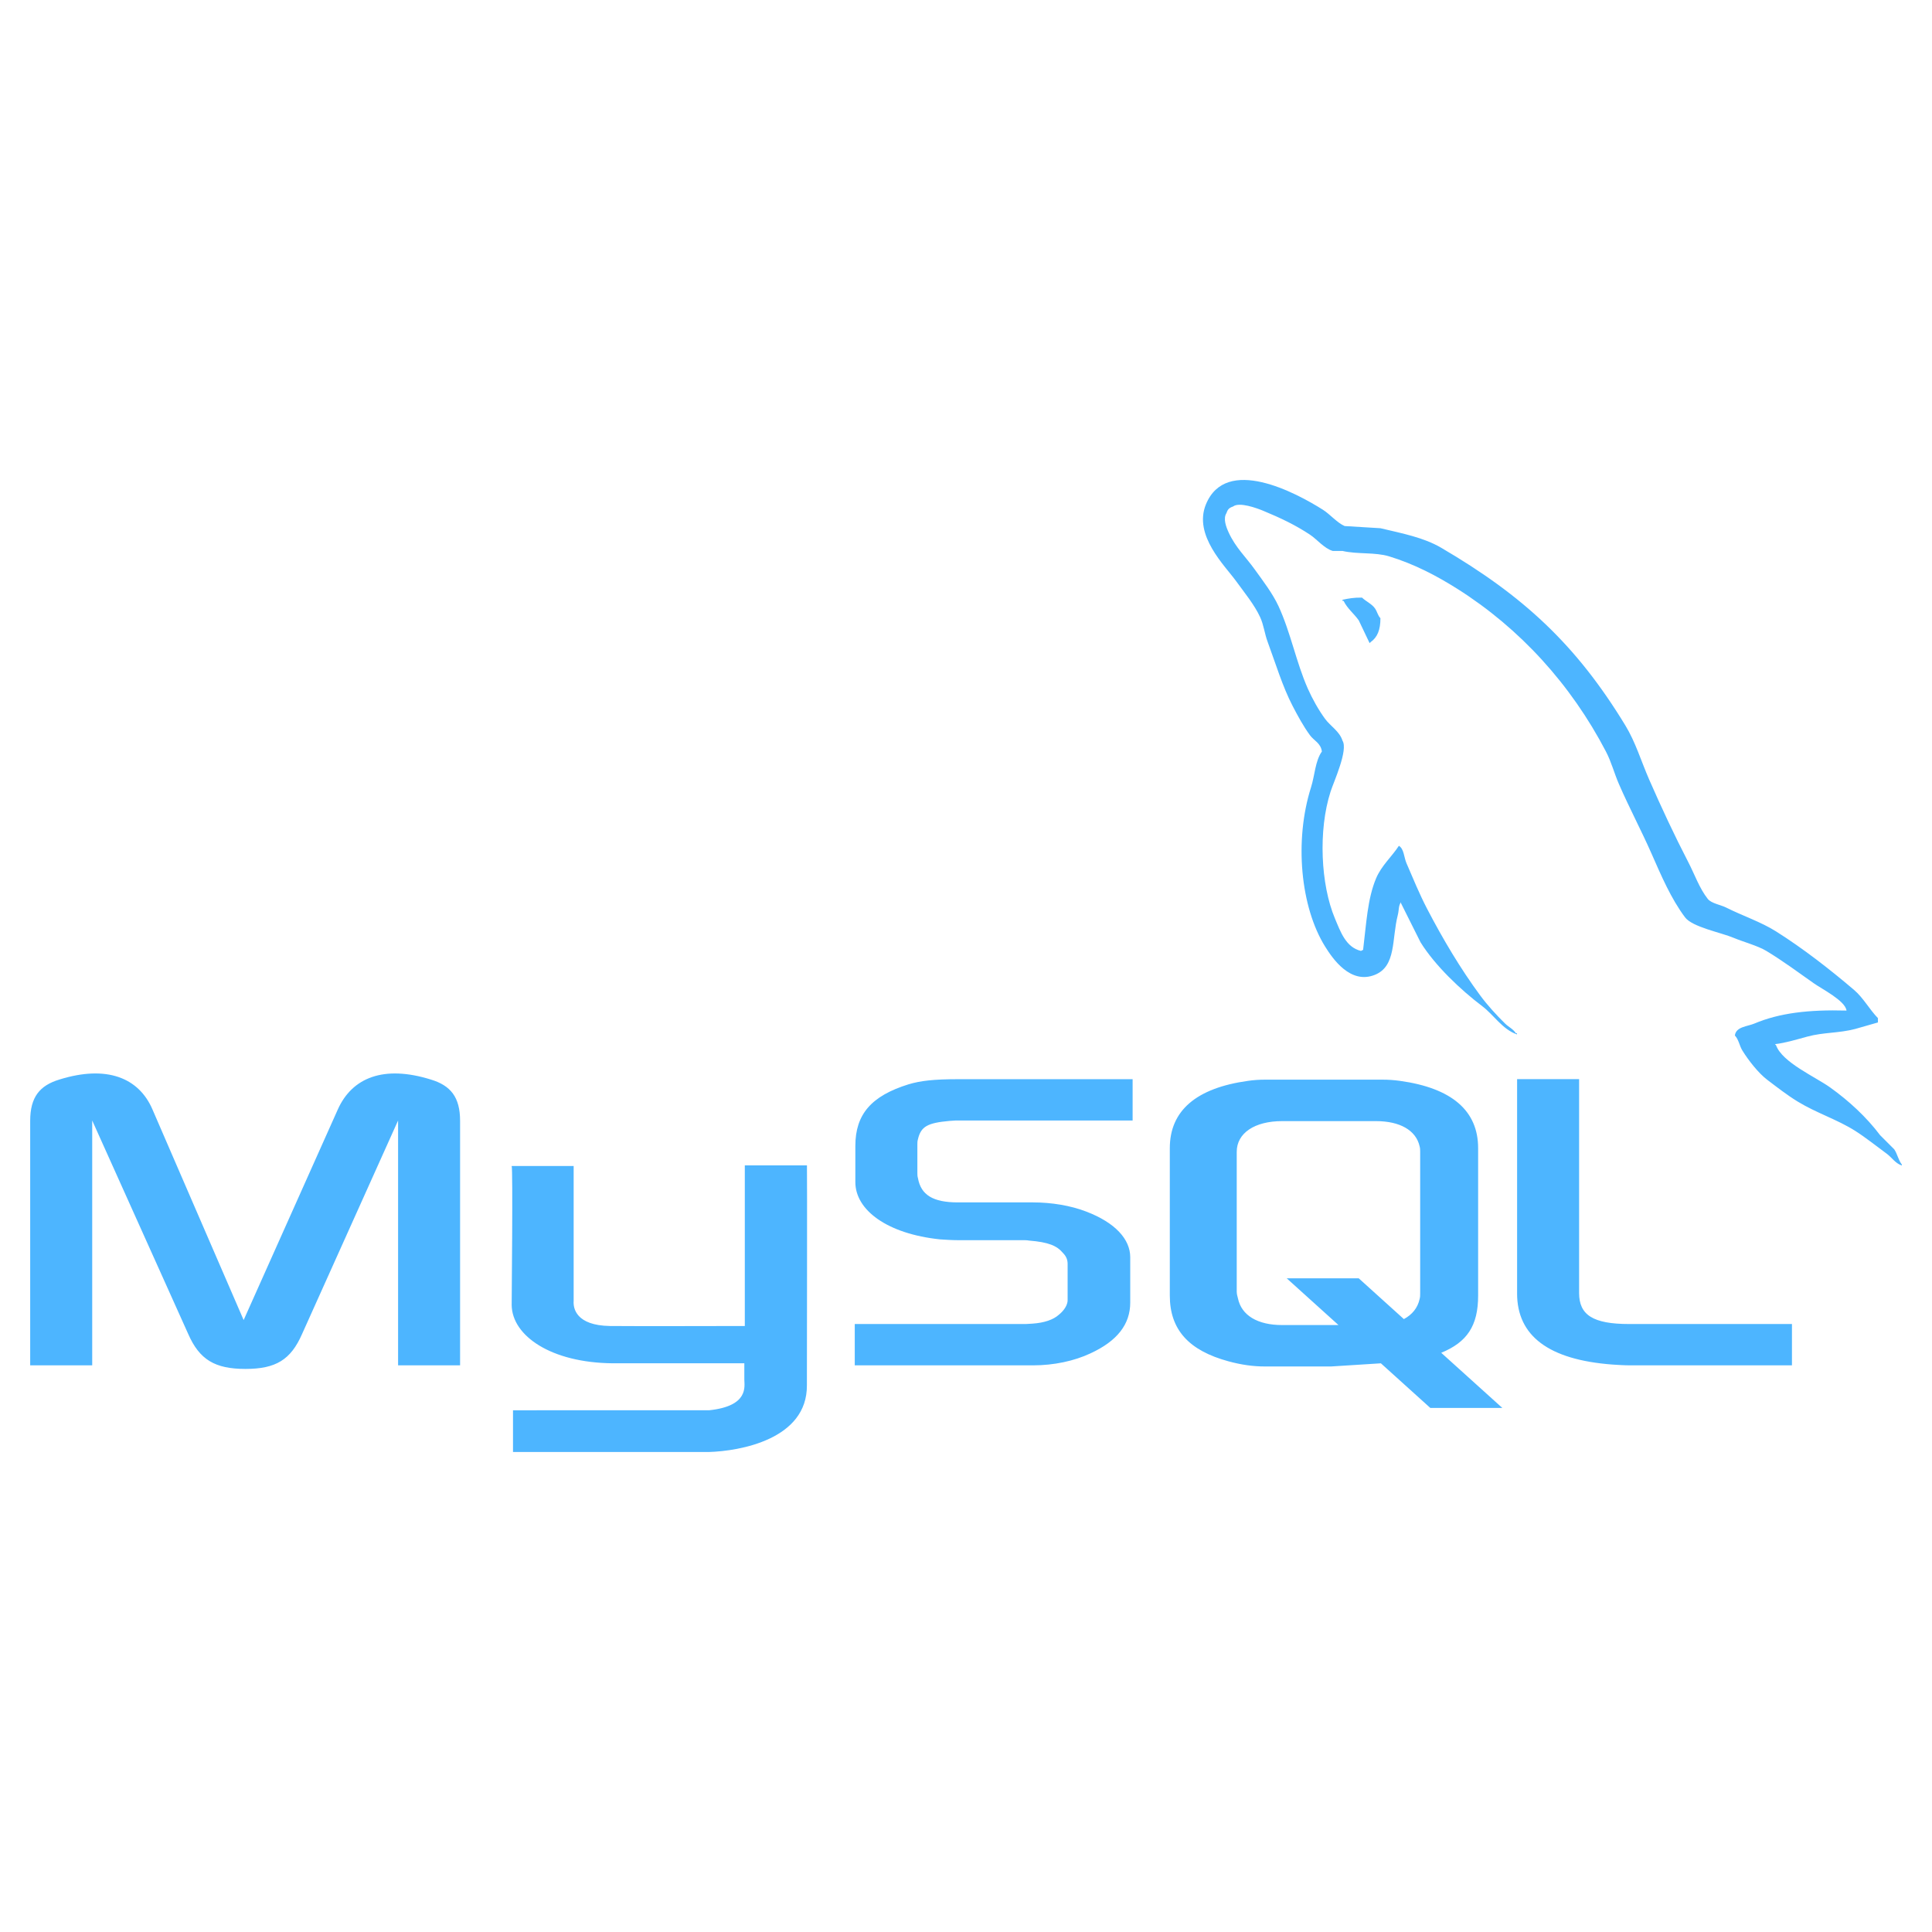
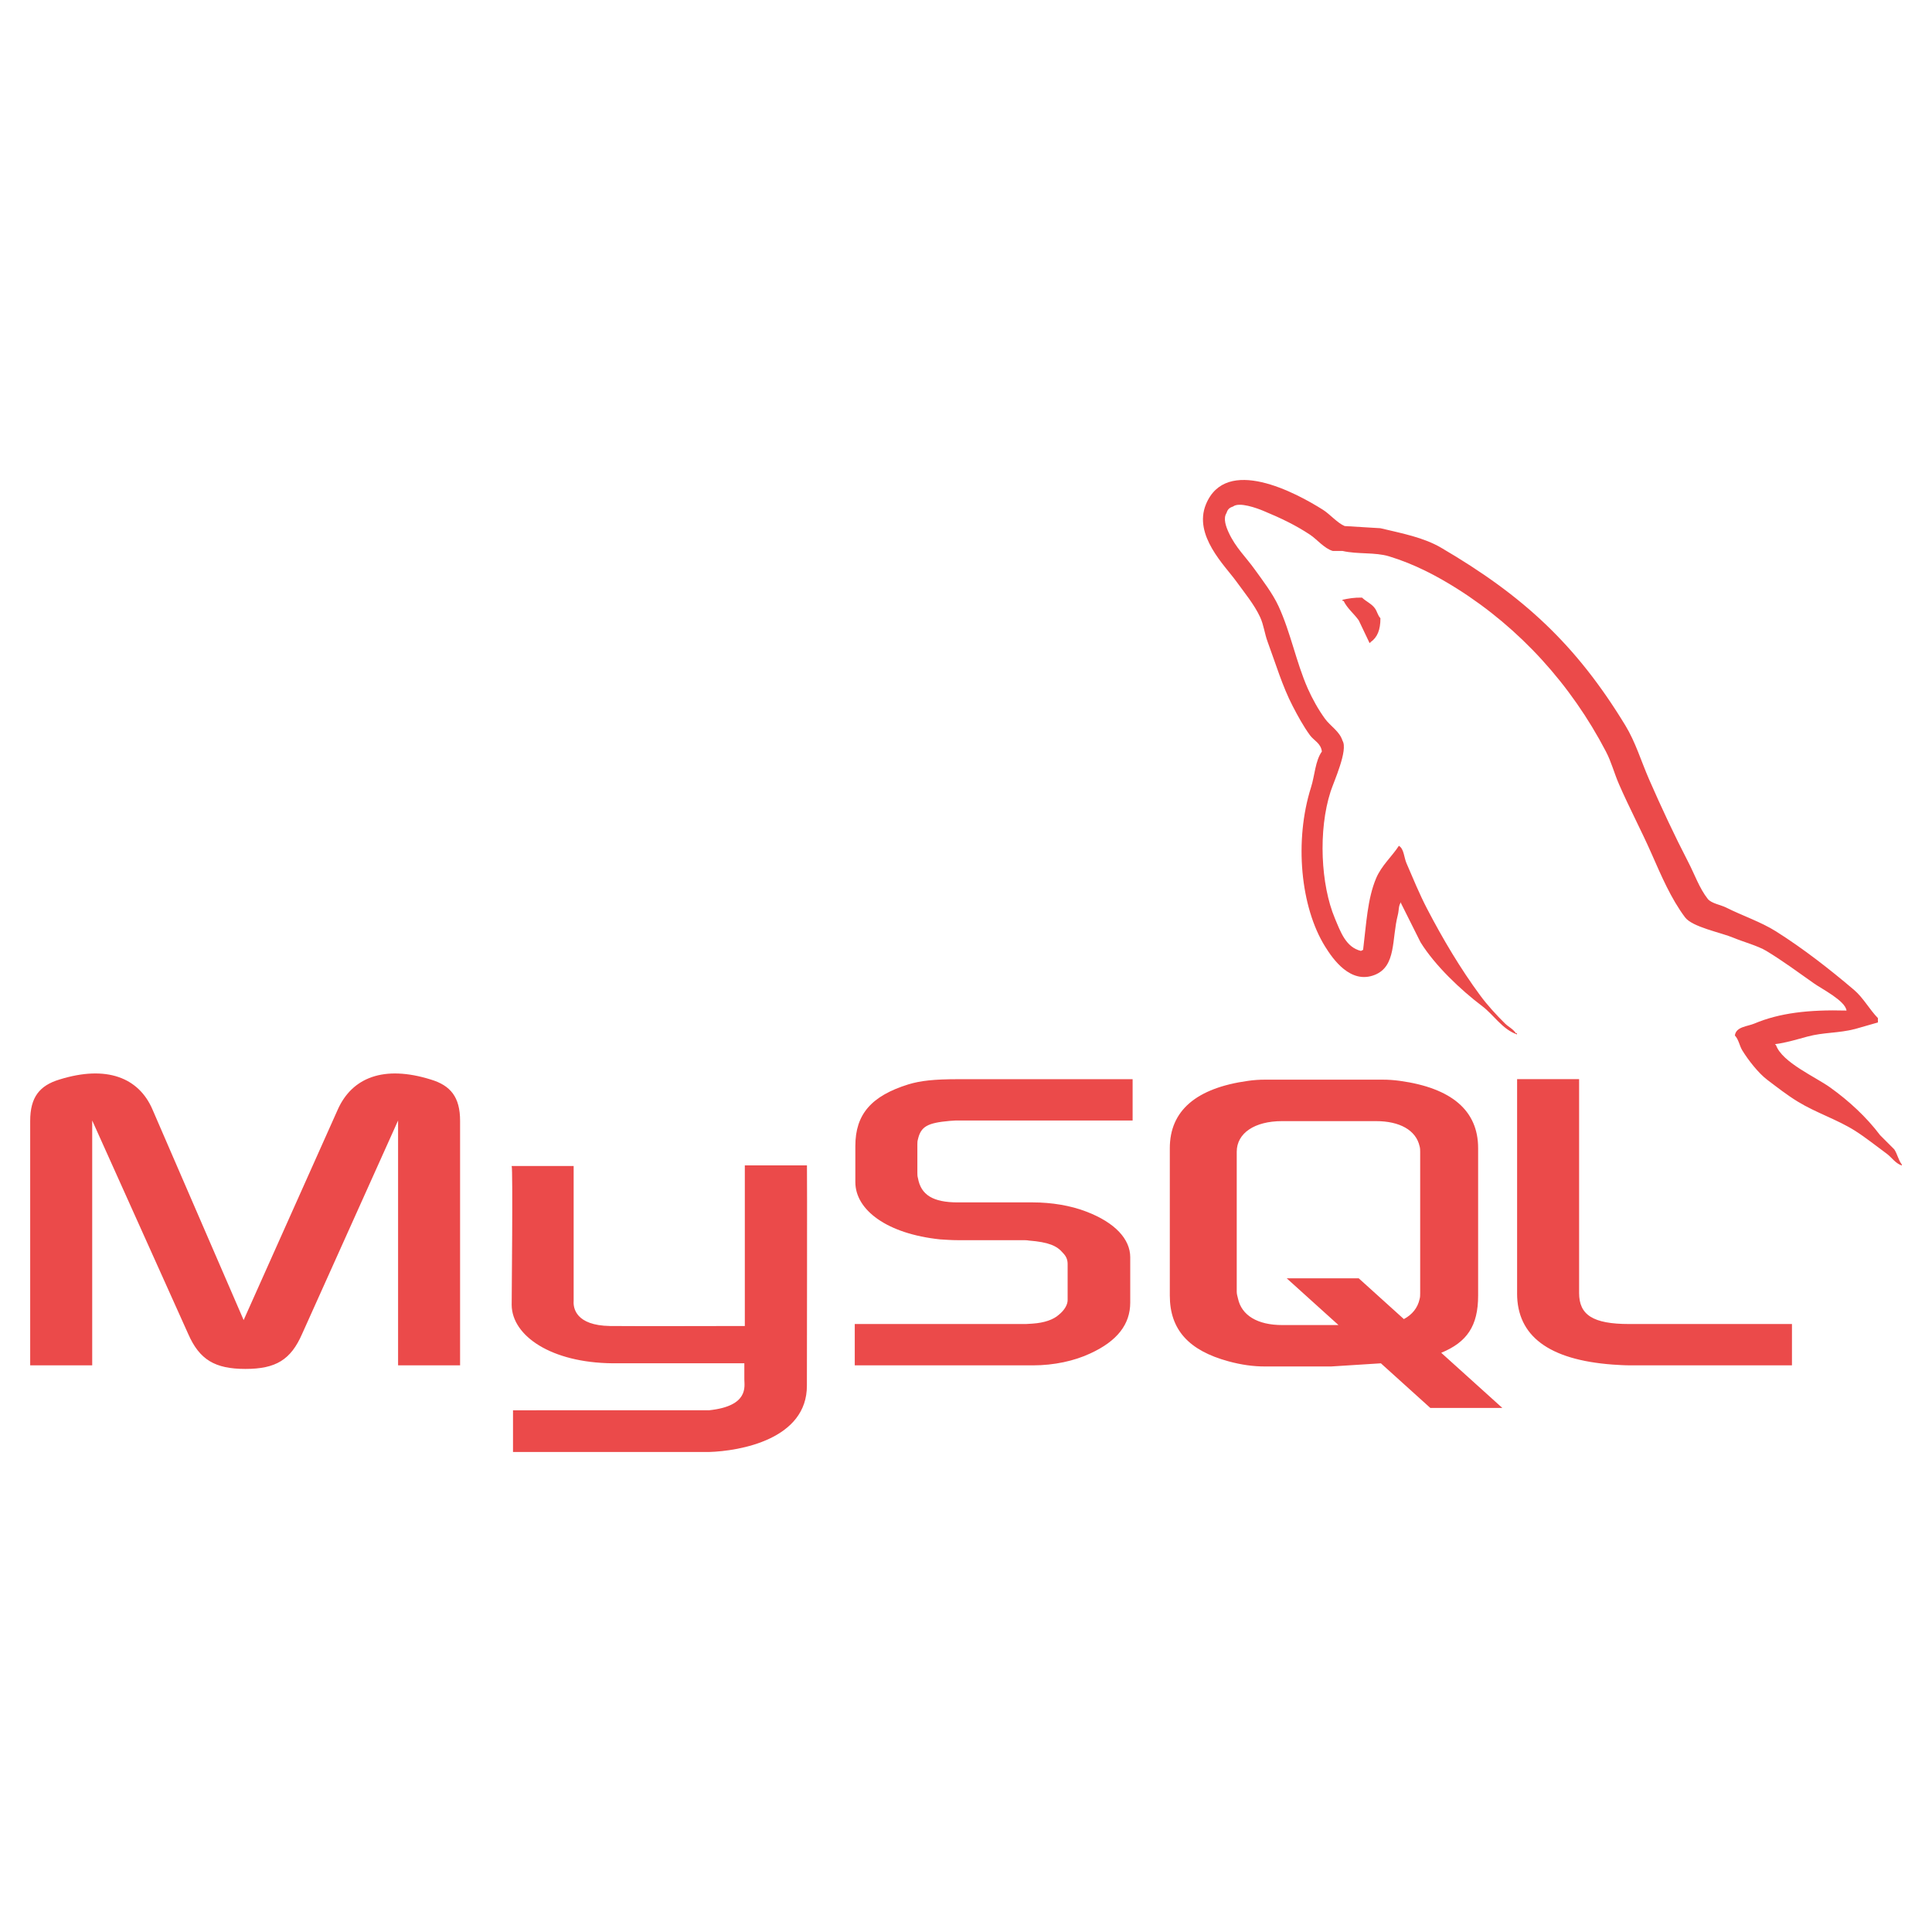
- <svg xmlns="http://www.w3.org/2000/svg" id="SvgjsSvg1011" width="288" height="288" version="1.1">
-   <defs id="SvgjsDefs1012" />
-   <g id="SvgjsG1013">
+ <svg xmlns="http://www.w3.org/2000/svg" id="SvgjsSvg1065" width="288" height="288" version="1.1">
+   <defs id="SvgjsDefs1066" />
+   <g id="SvgjsG1067">
    <svg viewBox="0 0 128 128" width="288" height="288">
-       <path fill="#4db5ff" d="M2.001 90.458h4.108v-16.223l6.36 14.143c.75 1.712 1.777 2.317 3.792 2.317s3.003-.605 3.753-2.317l6.36-14.143v16.223h4.108v-16.196c0-1.58-.632-2.345-1.936-2.739-3.121-.974-5.215-.131-6.163 1.976l-6.241 13.958-6.043-13.959c-.909-2.106-3.042-2.949-6.163-1.976-1.304.395-1.936 1.159-1.936 2.739v16.197zM33.899 77.252h4.107v8.938c-.038.485.156 1.625 2.406 1.661 1.148.018 8.862 0 8.934 0v-10.643h4.117c.019 0-.004 14.514-.004 14.574.022 3.58-4.441 4.357-6.499 4.417h-12.972v-2.764c.022 0 12.963.003 12.995-.001 2.645-.279 2.332-1.593 2.331-2.035v-1.078h-8.731c-4.062-.037-6.65-1.81-6.683-3.85-.002-.187.089-9.129-.001-9.219zM56.63 90.458h11.812c1.383 0 2.727-.289 3.793-.789 1.777-.816 2.646-1.922 2.646-3.372v-3.002c0-1.185-.987-2.292-2.923-3.028-1.027-.396-2.292-.605-3.517-.605h-4.978c-1.659 0-2.449-.5-2.646-1.606-.039-.132-.039-.237-.039-.369v-1.87c0-.105 0-.211.039-.342.197-.843.632-1.08 2.094-1.212l.395-.026h11.733v-2.738h-11.535c-1.659 0-2.528.105-3.318.342-2.449.764-3.517 1.975-3.517 4.082v2.396c0 1.844 2.095 3.424 5.61 3.793.396.025.79.053 1.185.053h4.267c.158 0 .316 0 .435.025 1.304.105 1.856.343 2.252.816.237.237.315.475.315.737v2.397c0 .289-.197.658-.592.974-.355.316-.948.527-1.738.58l-.435.026h-11.338v2.738zM100.511 85.692c0 2.817 2.094 4.397 6.32 4.714.395.026.79.052 1.185.052h10.706v-2.738h-10.784c-2.41 0-3.318-.606-3.318-2.055v-14.168h-4.108v14.195zM77.503 85.834v-9.765c0-2.48 1.742-3.985 5.186-4.46.356-.053.753-.079 1.108-.079h7.799c.396 0 .752.026 1.147.079 3.444.475 5.187 1.979 5.187 4.46v9.765c0 2.014-.74 3.09-2.445 3.792l4.048 3.653h-4.771l-3.274-2.956-3.296.209h-4.395c-.752 0-1.543-.105-2.414-.343-2.613-.712-3.88-2.085-3.88-4.355zm4.435-.237c0 .132.039.265.079.423.237 1.135 1.307 1.768 2.929 1.768h3.732l-3.428-3.095h4.771l2.989 2.7c.552-.295.914-.743 1.041-1.32.039-.132.039-.264.039-.396v-9.368c0-.105 0-.238-.039-.37-.238-1.056-1.307-1.662-2.89-1.662h-6.216c-1.82 0-3.008.792-3.008 2.032v9.288zM122.336 66.952c-2.525-.069-4.454.166-6.104.861-.469.198-1.216.203-1.292.79.257.271.297.674.502 1.006.394.637 1.059 1.491 1.652 1.938.647.489 1.315 1.013 2.011 1.437 1.235.754 2.615 1.184 3.806 1.938.701.446 1.397 1.006 2.082 1.509.339.247.565.634 1.006.789v-.071c-.231-.294-.291-.698-.503-1.006l-.934-.934c-.913-1.212-2.071-2.275-3.304-3.159-.982-.705-3.18-1.658-3.59-2.801l-.072-.071c.696-.079 1.512-.331 2.154-.503 1.08-.29 2.045-.215 3.16-.503l1.508-.432v-.286c-.563-.578-.966-1.344-1.58-1.867-1.607-1.369-3.363-2.737-5.17-3.879-1.002-.632-2.241-1.043-3.304-1.579-.356-.181-.984-.274-1.221-.575-.559-.711-.862-1.612-1.293-2.441-.9-1.735-1.786-3.631-2.585-5.458-.544-1.245-.9-2.473-1.579-3.59-3.261-5.361-6.771-8.597-12.208-11.777-1.157-.677-2.55-.943-4.021-1.292l-2.37-.144c-.481-.201-.983-.791-1.436-1.077-1.802-1.138-6.422-3.613-7.756-.358-.842 2.054 1.26 4.058 2.011 5.099.527.73 1.203 1.548 1.58 2.369.248.54.29 1.081.503 1.652.521 1.406.976 2.937 1.651 4.236.341.658.718 1.351 1.149 1.939.264.36.718.52.789 1.077-.443.62-.469 1.584-.718 2.369-1.122 3.539-.699 7.938.934 10.557.501.805 1.681 2.529 3.303 1.867 1.419-.578 1.103-2.369 1.509-3.95.092-.357.035-.621.215-.861v.072l1.293 2.585c.957 1.541 2.654 3.15 4.093 4.237.746.563 1.334 1.538 2.298 1.867v-.073h-.071c-.188-.291-.479-.411-.719-.646-.562-.551-1.187-1.235-1.651-1.867-1.309-1.776-2.465-3.721-3.519-5.745-.503-.966-.94-2.032-1.364-3.016-.164-.379-.162-.953-.502-1.148-.466.72-1.149 1.303-1.509 2.154-.574 1.36-.648 3.019-.861 4.739l-.144.071c-1.001-.241-1.352-1.271-1.724-2.154-.94-2.233-1.115-5.83-.287-8.401.214-.666 1.181-2.761.789-3.376-.187-.613-.804-.967-1.148-1.437-.427-.579-.854-1.341-1.149-2.011-.77-1.741-1.129-3.696-1.938-5.457-.388-.842-1.042-1.693-1.58-2.441-.595-.83-1.262-1.44-1.724-2.442-.164-.356-.387-.927-.144-1.293.077-.247.188-.35.432-.431.416-.321 1.576.107 2.01.287 1.152.479 2.113.934 3.089 1.58.468.311.941.911 1.508 1.077h.646c1.011.232 2.144.071 3.088.358 1.67.508 3.166 1.297 4.524 2.155 4.139 2.614 7.522 6.334 9.838 10.772.372.715.534 1.396.861 2.154.662 1.528 1.496 3.101 2.154 4.596.657 1.491 1.298 2.996 2.227 4.237.488.652 2.374 1.002 3.231 1.364.601.254 1.585.519 2.154.861 1.087.656 2.141 1.437 3.16 2.155.509.362 2.076 1.149 2.154 1.798zM90.237 39.593c-.526-.01-.899.058-1.293.144v.071h.072c.251.517.694.849 1.005 1.293l.719 1.508.071-.071c.445-.313.648-.814.646-1.58-.179-.188-.205-.423-.359-.646-.204-.3-.602-.468-.861-.719z" class="color00618A svgShape" />
+       <path fill="#eb4a4a" d="M2.001 90.458h4.108v-16.223l6.36 14.143c.75 1.712 1.777 2.317 3.792 2.317s3.003-.605 3.753-2.317l6.36-14.143v16.223h4.108v-16.196c0-1.58-.632-2.345-1.936-2.739-3.121-.974-5.215-.131-6.163 1.976l-6.241 13.958-6.043-13.959c-.909-2.106-3.042-2.949-6.163-1.976-1.304.395-1.936 1.159-1.936 2.739v16.197zM33.899 77.252h4.107v8.938c-.038.485.156 1.625 2.406 1.661 1.148.018 8.862 0 8.934 0v-10.643h4.117c.019 0-.004 14.514-.004 14.574.022 3.58-4.441 4.357-6.499 4.417h-12.972v-2.764c.022 0 12.963.003 12.995-.001 2.645-.279 2.332-1.593 2.331-2.035v-1.078h-8.731c-4.062-.037-6.65-1.81-6.683-3.85-.002-.187.089-9.129-.001-9.219zM56.63 90.458h11.812c1.383 0 2.727-.289 3.793-.789 1.777-.816 2.646-1.922 2.646-3.372v-3.002c0-1.185-.987-2.292-2.923-3.028-1.027-.396-2.292-.605-3.517-.605h-4.978c-1.659 0-2.449-.5-2.646-1.606-.039-.132-.039-.237-.039-.369v-1.87c0-.105 0-.211.039-.342.197-.843.632-1.08 2.094-1.212l.395-.026h11.733v-2.738h-11.535c-1.659 0-2.528.105-3.318.342-2.449.764-3.517 1.975-3.517 4.082v2.396c0 1.844 2.095 3.424 5.61 3.793.396.025.79.053 1.185.053h4.267c.158 0 .316 0 .435.025 1.304.105 1.856.343 2.252.816.237.237.315.475.315.737v2.397c0 .289-.197.658-.592.974-.355.316-.948.527-1.738.58l-.435.026h-11.338v2.738zM100.511 85.692c0 2.817 2.094 4.397 6.32 4.714.395.026.79.052 1.185.052h10.706v-2.738h-10.784c-2.41 0-3.318-.606-3.318-2.055v-14.168h-4.108v14.195zM77.503 85.834v-9.765c0-2.48 1.742-3.985 5.186-4.46.356-.053.753-.079 1.108-.079h7.799c.396 0 .752.026 1.147.079 3.444.475 5.187 1.979 5.187 4.46v9.765c0 2.014-.74 3.09-2.445 3.792l4.048 3.653h-4.771l-3.274-2.956-3.296.209h-4.395c-.752 0-1.543-.105-2.414-.343-2.613-.712-3.88-2.085-3.88-4.355zm4.435-.237c0 .132.039.265.079.423.237 1.135 1.307 1.768 2.929 1.768h3.732l-3.428-3.095h4.771l2.989 2.7c.552-.295.914-.743 1.041-1.32.039-.132.039-.264.039-.396v-9.368c0-.105 0-.238-.039-.37-.238-1.056-1.307-1.662-2.89-1.662h-6.216c-1.82 0-3.008.792-3.008 2.032v9.288zM122.336 66.952c-2.525-.069-4.454.166-6.104.861-.469.198-1.216.203-1.292.79.257.271.297.674.502 1.006.394.637 1.059 1.491 1.652 1.938.647.489 1.315 1.013 2.011 1.437 1.235.754 2.615 1.184 3.806 1.938.701.446 1.397 1.006 2.082 1.509.339.247.565.634 1.006.789v-.071c-.231-.294-.291-.698-.503-1.006l-.934-.934c-.913-1.212-2.071-2.275-3.304-3.159-.982-.705-3.18-1.658-3.59-2.801l-.072-.071c.696-.079 1.512-.331 2.154-.503 1.08-.29 2.045-.215 3.16-.503l1.508-.432v-.286c-.563-.578-.966-1.344-1.58-1.867-1.607-1.369-3.363-2.737-5.17-3.879-1.002-.632-2.241-1.043-3.304-1.579-.356-.181-.984-.274-1.221-.575-.559-.711-.862-1.612-1.293-2.441-.9-1.735-1.786-3.631-2.585-5.458-.544-1.245-.9-2.473-1.579-3.59-3.261-5.361-6.771-8.597-12.208-11.777-1.157-.677-2.55-.943-4.021-1.292l-2.37-.144c-.481-.201-.983-.791-1.436-1.077-1.802-1.138-6.422-3.613-7.756-.358-.842 2.054 1.26 4.058 2.011 5.099.527.73 1.203 1.548 1.58 2.369.248.54.29 1.081.503 1.652.521 1.406.976 2.937 1.651 4.236.341.658.718 1.351 1.149 1.939.264.36.718.52.789 1.077-.443.62-.469 1.584-.718 2.369-1.122 3.539-.699 7.938.934 10.557.501.805 1.681 2.529 3.303 1.867 1.419-.578 1.103-2.369 1.509-3.95.092-.357.035-.621.215-.861v.072l1.293 2.585c.957 1.541 2.654 3.15 4.093 4.237.746.563 1.334 1.538 2.298 1.867v-.073h-.071c-.188-.291-.479-.411-.719-.646-.562-.551-1.187-1.235-1.651-1.867-1.309-1.776-2.465-3.721-3.519-5.745-.503-.966-.94-2.032-1.364-3.016-.164-.379-.162-.953-.502-1.148-.466.72-1.149 1.303-1.509 2.154-.574 1.36-.648 3.019-.861 4.739l-.144.071c-1.001-.241-1.352-1.271-1.724-2.154-.94-2.233-1.115-5.83-.287-8.401.214-.666 1.181-2.761.789-3.376-.187-.613-.804-.967-1.148-1.437-.427-.579-.854-1.341-1.149-2.011-.77-1.741-1.129-3.696-1.938-5.457-.388-.842-1.042-1.693-1.58-2.441-.595-.83-1.262-1.44-1.724-2.442-.164-.356-.387-.927-.144-1.293.077-.247.188-.35.432-.431.416-.321 1.576.107 2.01.287 1.152.479 2.113.934 3.089 1.58.468.311.941.911 1.508 1.077h.646c1.011.232 2.144.071 3.088.358 1.67.508 3.166 1.297 4.524 2.155 4.139 2.614 7.522 6.334 9.838 10.772.372.715.534 1.396.861 2.154.662 1.528 1.496 3.101 2.154 4.596.657 1.491 1.298 2.996 2.227 4.237.488.652 2.374 1.002 3.231 1.364.601.254 1.585.519 2.154.861 1.087.656 2.141 1.437 3.16 2.155.509.362 2.076 1.149 2.154 1.798zM90.237 39.593c-.526-.01-.899.058-1.293.144v.071h.072c.251.517.694.849 1.005 1.293l.719 1.508.071-.071c.445-.313.648-.814.646-1.58-.179-.188-.205-.423-.359-.646-.204-.3-.602-.468-.861-.719z" class="color00618A svgShape" />
    </svg>
  </g>
</svg>
